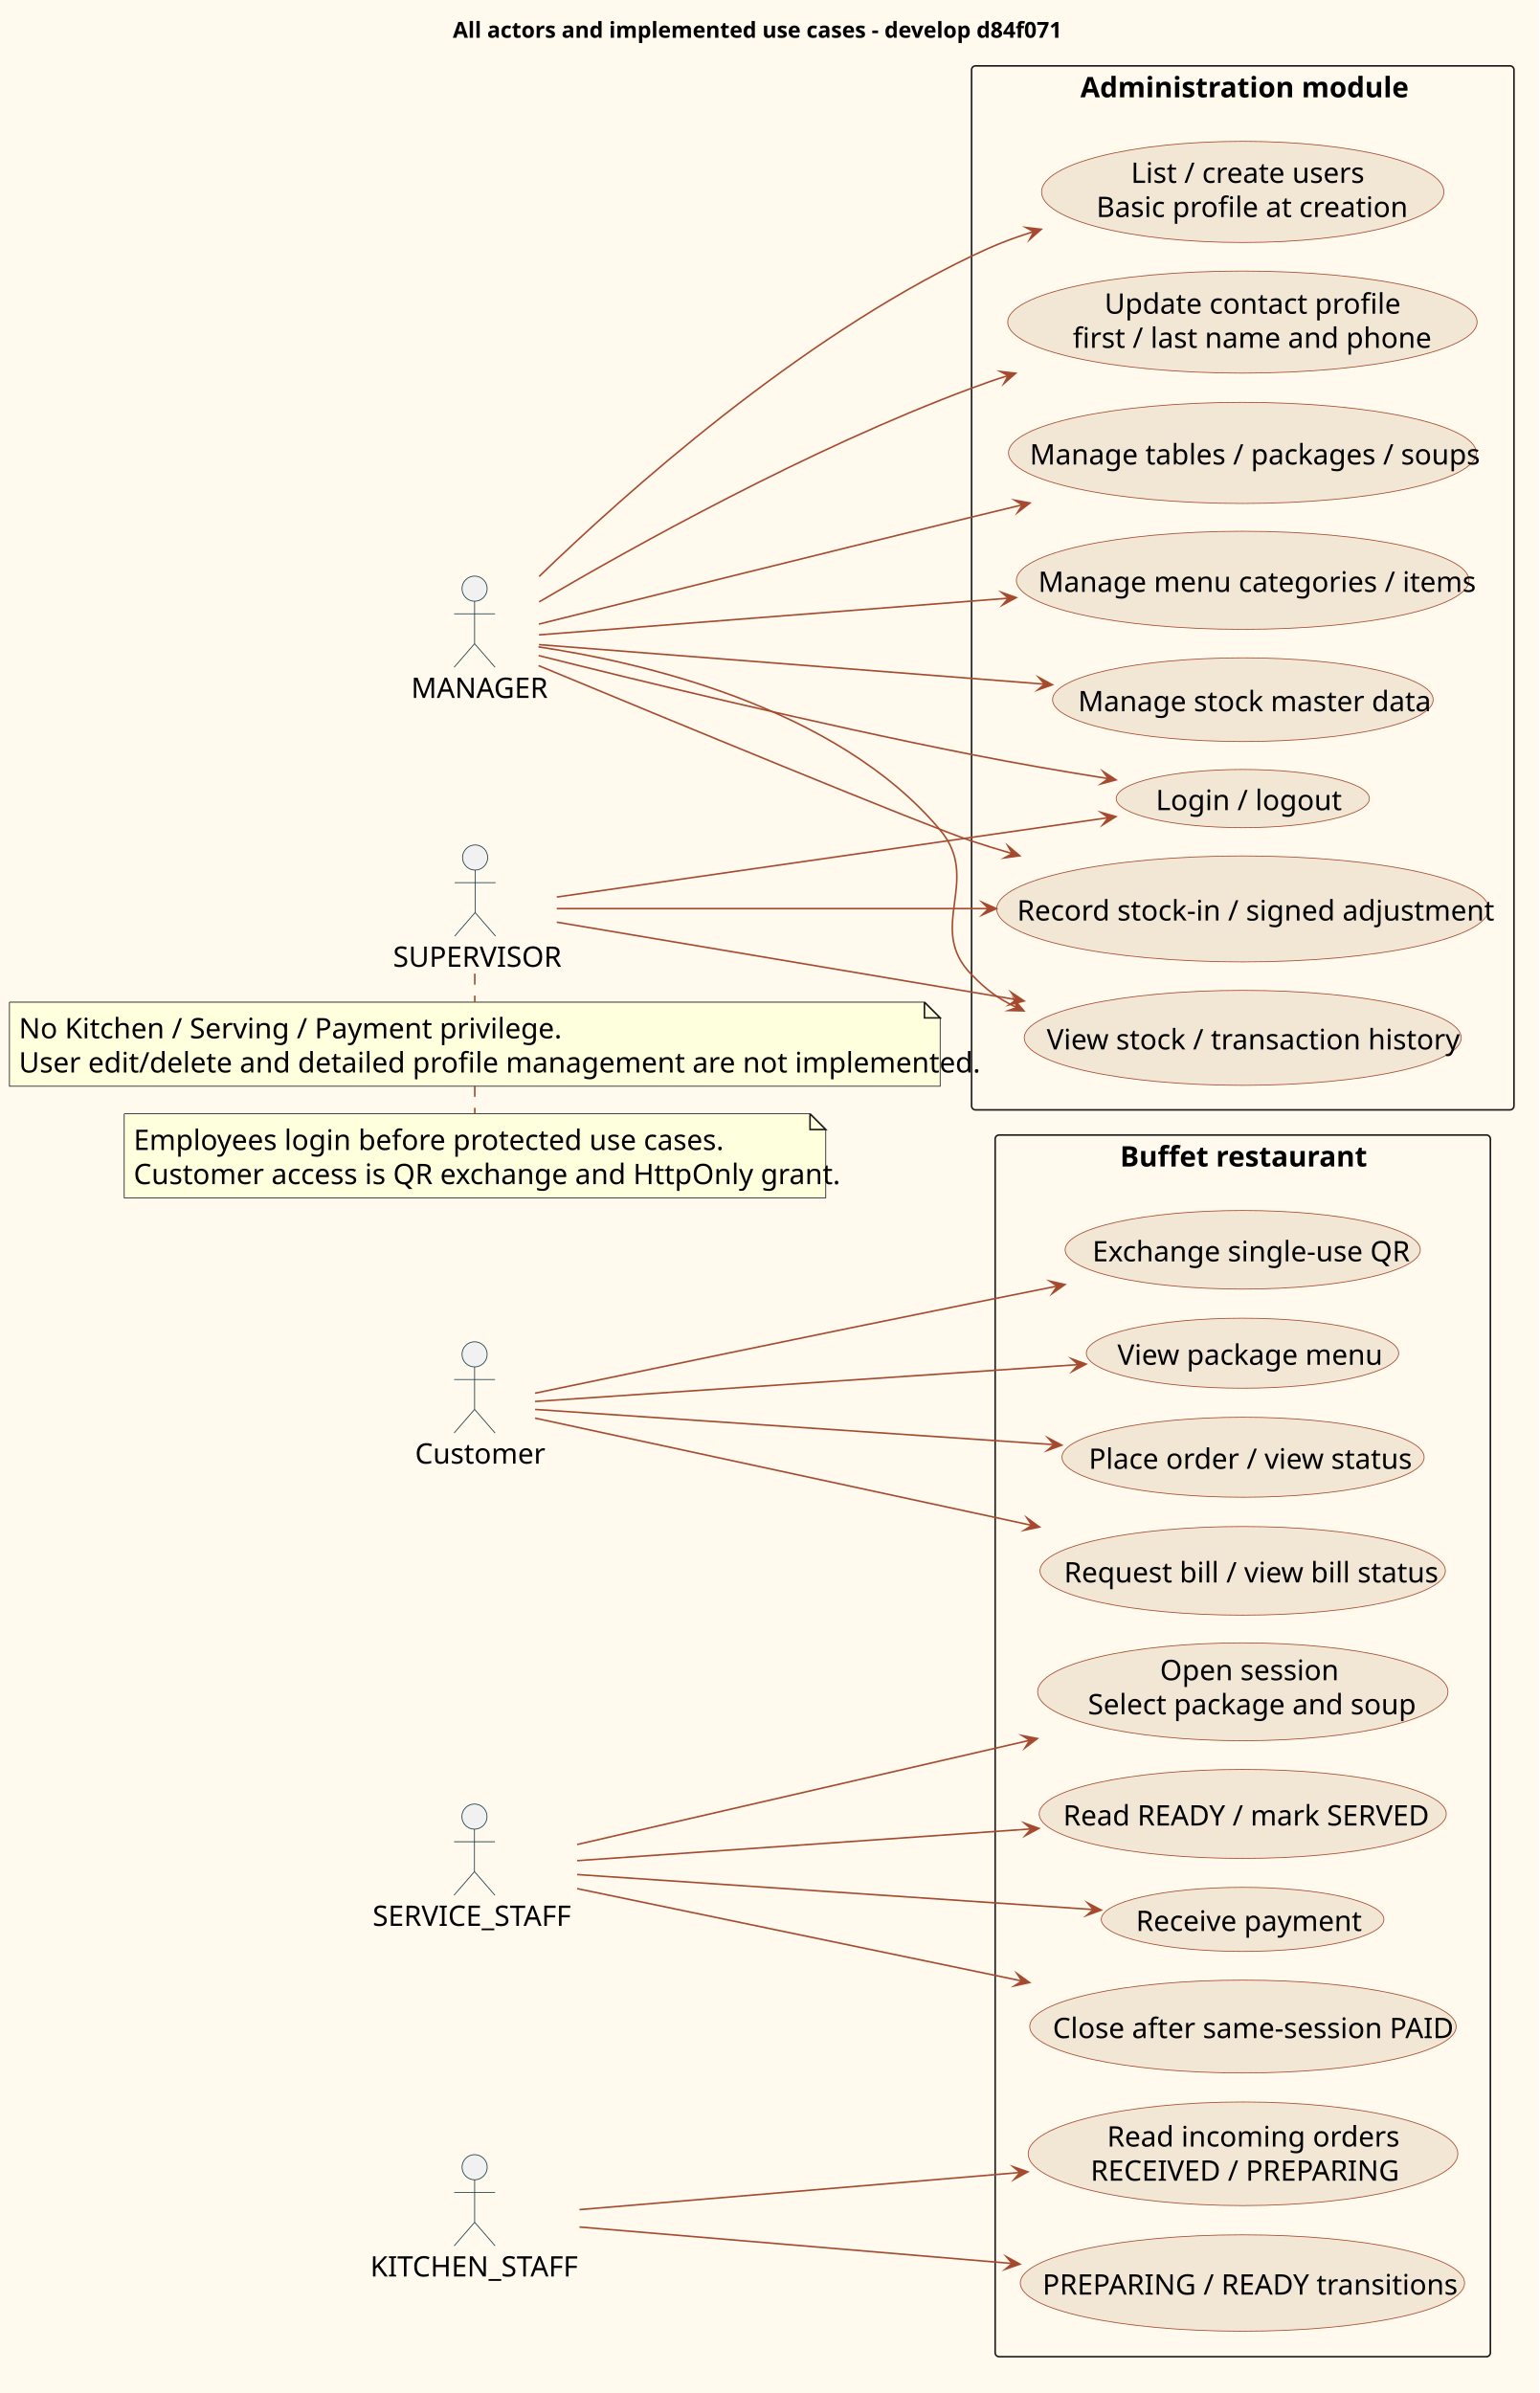
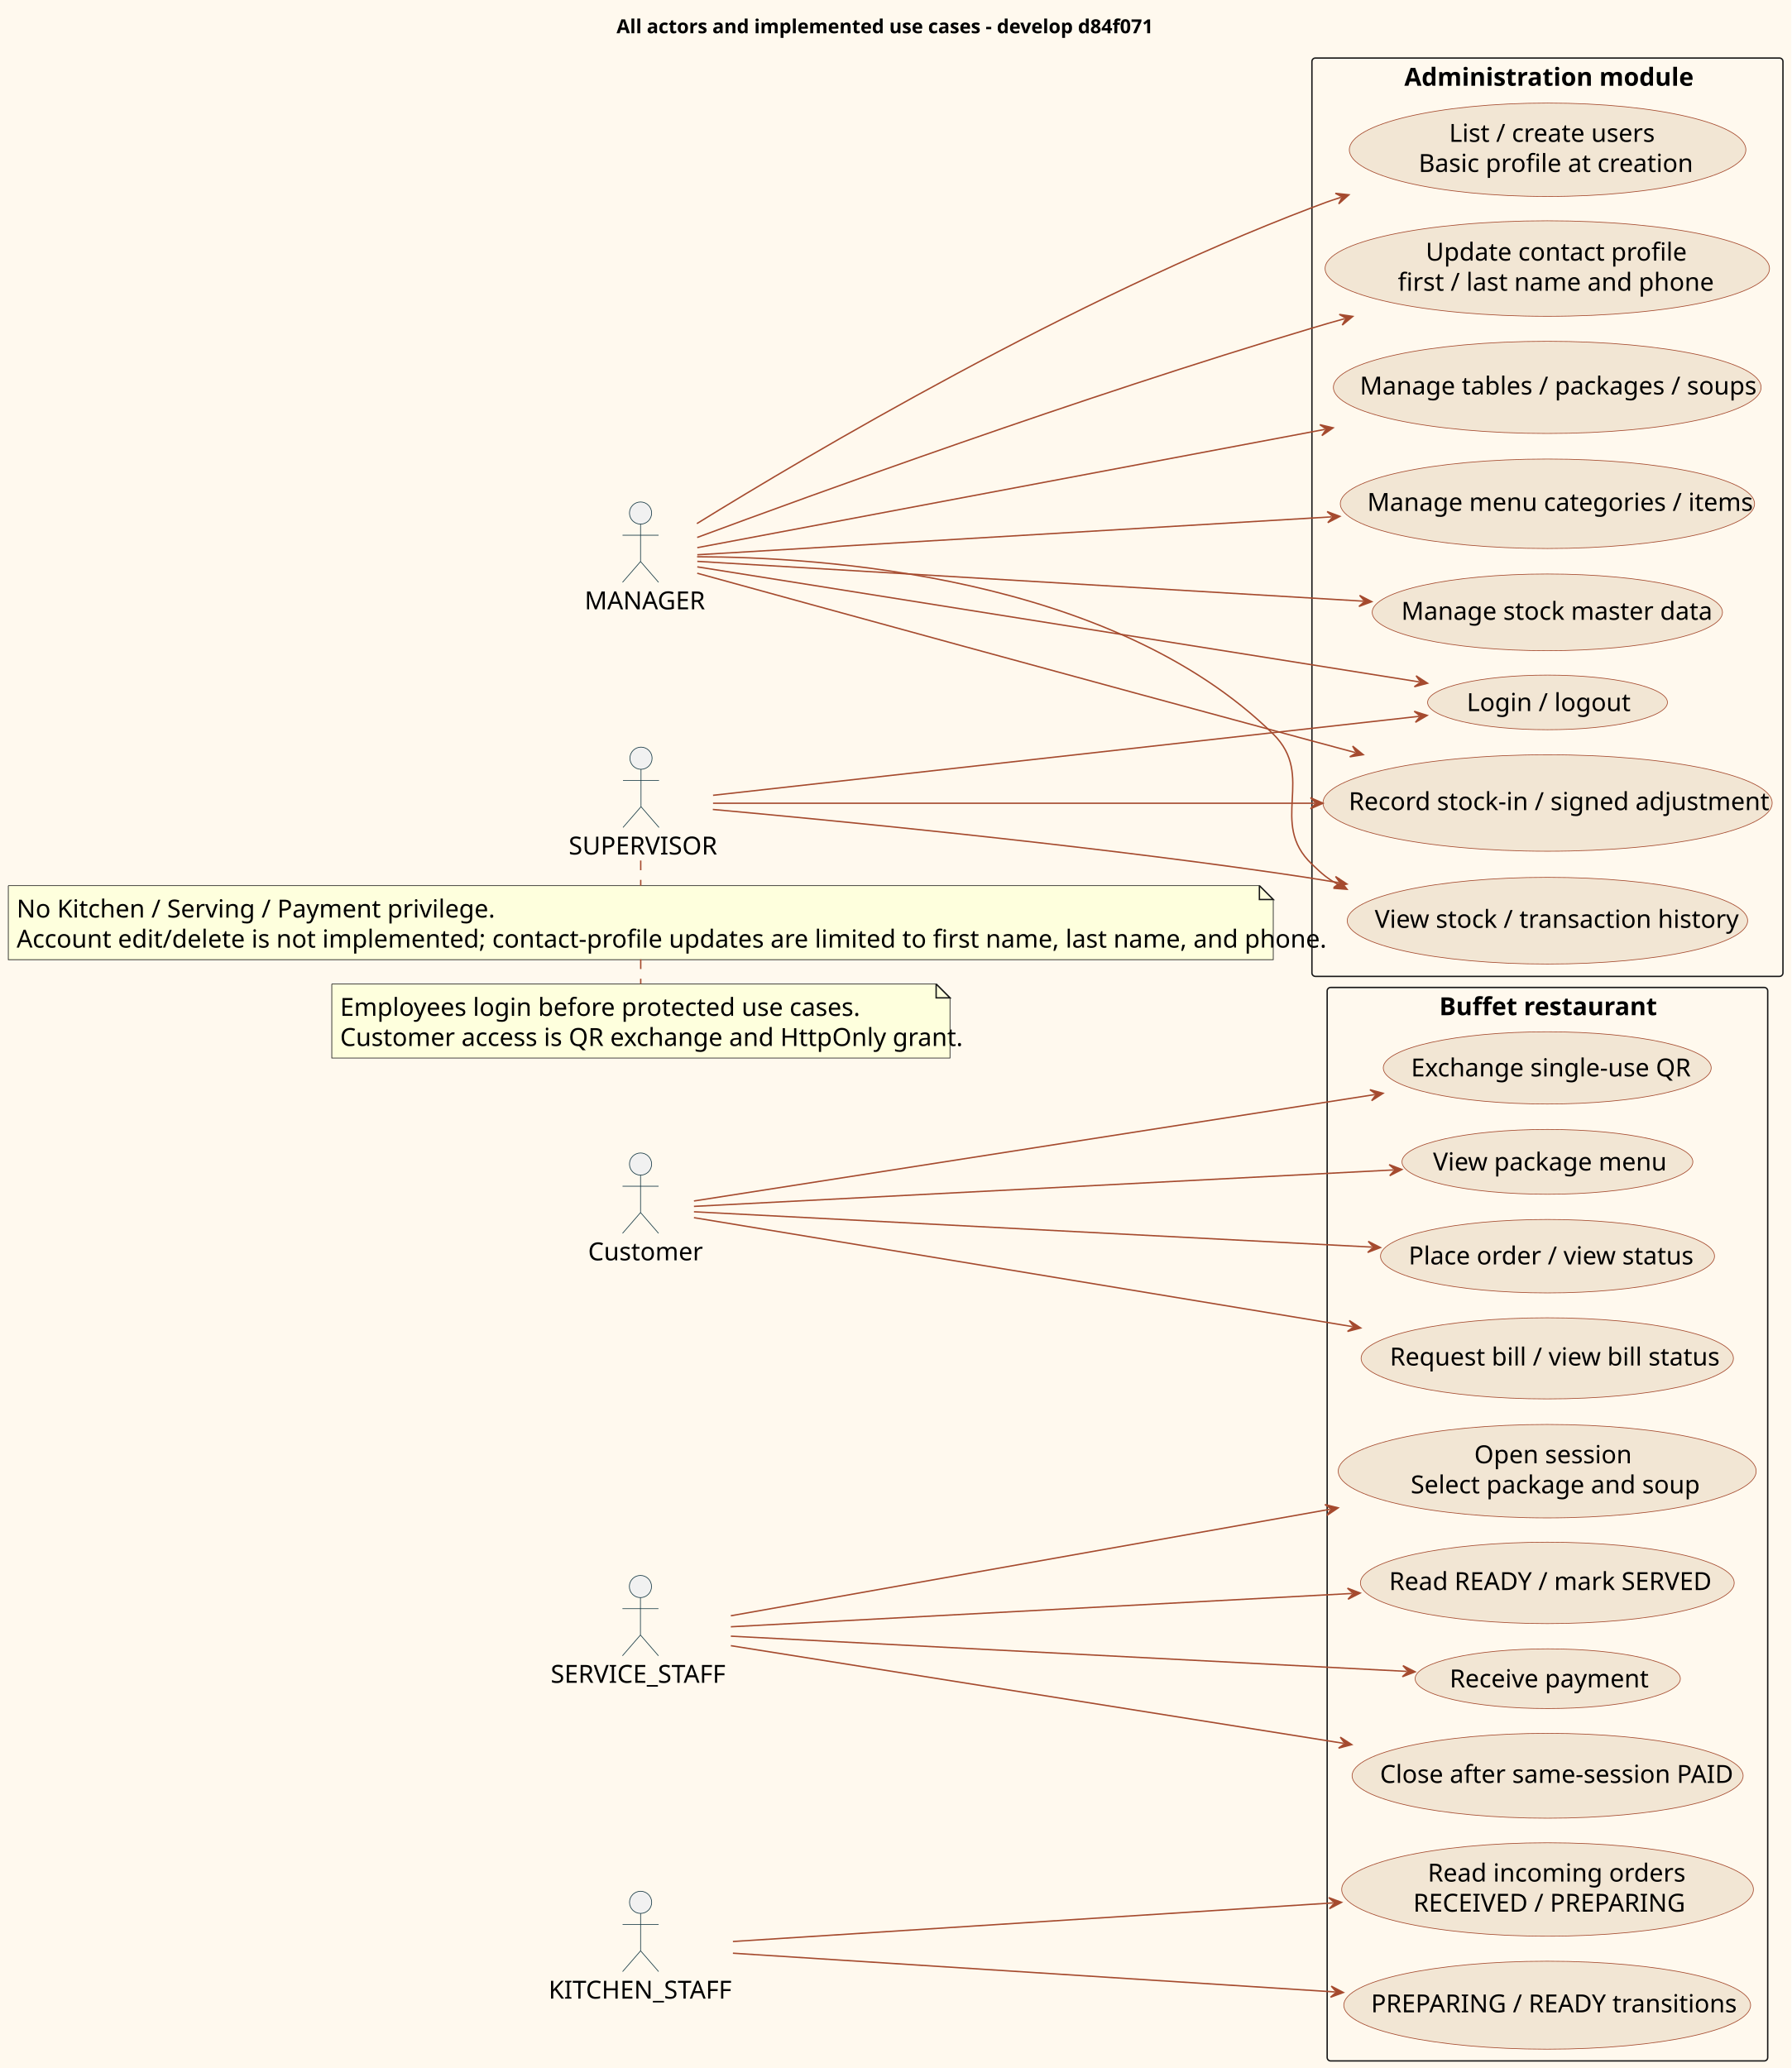
- <svg xmlns="http://www.w3.org/2000/svg" version="1.1" data-diagram-type="DESCRIPTION" style="width:979px;height:1522px;background:#FFF9EE;" width="979px" height="1522px" viewBox="0 0 979 1522" zoomAndPan="magnify" preserveAspectRatio="none" contentStyleType="text/css">
+ <svg xmlns="http://www.w3.org/2000/svg" contentStyleType="text/css" data-diagram-type="DESCRIPTION" height="1493px" preserveAspectRatio="none" style="width:1293px;height:1493px;background:#FFF9EE;" version="1.1" viewBox="0 0 1293 1493" width="1293px" zoomAndPan="magnify">
  <defs />
-   <g font-family="sans-serif" lengthAdjust="spacing">
-     <rect x="0" y="0" width="979" height="1522" fill="#FFF9EE" style="stroke:none;" />
-     <g class="title" data-source-line="13">
-       <text x="288.031" y="24.007" fill="#000" font-size="14" textLength="395.938" font-weight="700" font-family="Tahoma">All actors and implemented use cases - develop d84f071</text>
+   <g>
+     <rect fill="#FFF9EE" height="1493" style="stroke:transparent;stroke-width:1;" width="1293" x="0" y="0" />
+     <text fill="#000000" font-family="Tahoma" font-size="14" font-weight="bold" lengthAdjust="spacing" textLength="395.938" x="445.031" y="24.007">All actors and implemented use cases - develop d84f071</text>
+     <g id="cluster_Buffet restaurant">
+       <rect fill="transparent" height="775" rx="2.5" ry="2.5" style="stroke:#181818;stroke-width:1;" width="318" x="958" y="712.898" />
+       <text fill="#000000" font-family="Tahoma" font-size="18" font-weight="bold" lengthAdjust="spacing" textLength="156.19" x="1038.905" y="732.907">Buffet restaurant</text>
    </g>
-     <g class="cluster" data-qualified-name="Buffet restaurant" id="ent0004" data-source-line="18">
-       <rect x="633" y="721.898" width="315" height="777" fill="none" style="stroke:#181818;stroke-width:1;" rx="2.5" ry="2.5" />
-       <text x="712.405" y="741.907" fill="#000" font-size="18" textLength="156.19" font-weight="700" font-family="Tahoma">Buffet restaurant</text>
+     <g id="cluster_Administration module">
+       <rect fill="transparent" height="663" rx="2.5" ry="2.5" style="stroke:#181818;stroke-width:1;" width="340" x="947" y="41.898" />
+       <text fill="#000000" font-family="Tahoma" font-size="18" font-weight="bold" lengthAdjust="spacing" textLength="206.587" x="1013.707" y="61.907">Administration module</text>
    </g>
-     <g class="cluster" data-qualified-name="Administration module" id="ent0027" data-source-line="42">
-       <rect x="618" y="41.898" width="345" height="664" fill="none" style="stroke:#181818;stroke-width:1;" rx="2.5" ry="2.5" />
-       <text x="687.207" y="61.907" fill="#000" font-size="18" textLength="206.587" font-weight="700" font-family="Tahoma">Administration module</text>
+     <g id="elem_Customer">
+       <ellipse cx="462.377" cy="840.398" fill="#F1F1F1" rx="8" ry="8" style="stroke:#173A45;stroke-width:0.5;" />
+       <path d="M462.377,848.398 L462.377,875.398 M449.377,856.398 L475.377,856.398 M462.377,875.398 L449.377,890.398 M462.377,875.398 L475.377,890.398 " fill="transparent" style="stroke:#173A45;stroke-width:0.5;" />
+       <text fill="#000000" font-family="Tahoma" font-size="18" lengthAdjust="spacing" textLength="75.753" x="424.5" y="909.907">Customer</text>
    </g>
-     <g class="entity" data-qualified-name="Customer" id="ent0001" data-source-line="15">
-       <ellipse cx="301.876" cy="861.398" rx="8" ry="8" fill="#F1F1F1" style="stroke:#173A45;stroke-width:0.5;" />
-       <path d="M301.876,869.398 L301.876,896.398 M288.876,877.398 L314.876,877.398 M301.876,896.398 L288.876,911.398 M301.876,896.398 L314.876,911.398" style="stroke:#173A45;stroke-width:0.5;" fill="none" />
-       <text x="264" y="930.907" fill="#000" font-size="18" textLength="75.753" font-family="Tahoma">Customer</text>
+     <g id="elem_Staff">
+       <ellipse cx="462.297" cy="1145.398" fill="#F1F1F1" rx="8" ry="8" style="stroke:#173A45;stroke-width:0.5;" />
+       <path d="M462.297,1153.398 L462.297,1180.398 M449.297,1161.398 L475.297,1161.398 M462.297,1180.398 L449.297,1195.398 M462.297,1180.398 L475.297,1195.398 " fill="transparent" style="stroke:#173A45;stroke-width:0.5;" />
+       <text fill="#000000" font-family="Tahoma" font-size="18" lengthAdjust="spacing" textLength="129.595" x="397.5" y="1214.907">SERVICE_STAFF</text>
    </g>
-     <g class="entity" data-qualified-name="Staff" id="ent0002" data-source-line="16">
-       <ellipse cx="301.797" cy="1155.398" rx="8" ry="8" fill="#F1F1F1" style="stroke:#173A45;stroke-width:0.5;" />
-       <path d="M301.797,1163.398 L301.797,1190.398 M288.797,1171.398 L314.797,1171.398 M301.797,1190.398 L288.797,1205.398 M301.797,1190.398 L314.797,1205.398" style="stroke:#173A45;stroke-width:0.5;" fill="none" />
-       <text x="237" y="1224.907" fill="#000" font-size="18" textLength="129.595" font-family="Tahoma">SERVICE_STAFF</text>
+     <g id="elem_Kitchen">
+       <ellipse cx="462.41" cy="1373.398" fill="#F1F1F1" rx="8" ry="8" style="stroke:#173A45;stroke-width:0.5;" />
+       <path d="M462.41,1381.398 L462.41,1408.398 M449.41,1389.398 L475.41,1389.398 M462.41,1408.398 L449.41,1423.398 M462.41,1408.398 L475.41,1423.398 " fill="transparent" style="stroke:#173A45;stroke-width:0.5;" />
+       <text fill="#000000" font-family="Tahoma" font-size="18" lengthAdjust="spacing" textLength="132.82" x="396" y="1442.907">KITCHEN_STAFF</text>
    </g>
-     <g class="entity" data-qualified-name="Kitchen" id="ent0003" data-source-line="17">
-       <ellipse cx="301.91" cy="1378.398" rx="8" ry="8" fill="#F1F1F1" style="stroke:#173A45;stroke-width:0.5;" />
-       <path d="M301.91,1386.398 L301.91,1413.398 M288.91,1394.398 L314.91,1394.398 M301.91,1413.398 L288.91,1428.398 M301.91,1413.398 L314.91,1428.398" style="stroke:#173A45;stroke-width:0.5;" fill="none" />
-       <text x="235.5" y="1447.907" fill="#000" font-size="18" textLength="132.82" font-family="Tahoma">KITCHEN_STAFF</text>
+     <g id="elem_Manager">
+       <ellipse cx="462.377" cy="370.398" fill="#F1F1F1" rx="8" ry="8" style="stroke:#173A45;stroke-width:0.5;" />
+       <path d="M462.377,378.398 L462.377,405.398 M449.377,386.398 L475.377,386.398 M462.377,405.398 L449.377,420.398 M462.377,405.398 L475.377,420.398 " fill="transparent" style="stroke:#173A45;stroke-width:0.5;" />
+       <text fill="#000000" font-family="Tahoma" font-size="18" lengthAdjust="spacing" textLength="80.754" x="422" y="439.907">MANAGER</text>
    </g>
-     <g class="entity" data-qualified-name="Manager" id="ent0025" data-source-line="40">
-       <ellipse cx="301.877" cy="374.398" rx="8" ry="8" fill="#F1F1F1" style="stroke:#173A45;stroke-width:0.5;" />
-       <path d="M301.877,382.398 L301.877,409.398 M288.877,390.398 L314.877,390.398 M301.877,409.398 L288.877,424.398 M301.877,409.398 L314.877,424.398" style="stroke:#173A45;stroke-width:0.5;" fill="none" />
-       <text x="261.5" y="443.907" fill="#000" font-size="18" textLength="80.754" font-family="Tahoma">MANAGER</text>
+     <g id="elem_Supervisor">
+       <ellipse cx="462.707" cy="547.398" fill="#F1F1F1" rx="8" ry="8" style="stroke:#173A45;stroke-width:0.5;" />
+       <path d="M462.707,555.398 L462.707,582.398 M449.707,563.398 L475.707,563.398 M462.707,582.398 L449.707,597.398 M462.707,582.398 L475.707,597.398 " fill="transparent" style="stroke:#173A45;stroke-width:0.5;" />
+       <text fill="#000000" font-family="Tahoma" font-size="18" lengthAdjust="spacing" textLength="104.414" x="410.5" y="616.907">SUPERVISOR</text>
    </g>
-     <g class="entity" data-qualified-name="Supervisor" id="ent0026" data-source-line="41">
-       <ellipse cx="302.207" cy="545.398" rx="8" ry="8" fill="#F1F1F1" style="stroke:#173A45;stroke-width:0.5;" />
-       <path d="M302.207,553.398 L302.207,580.398 M289.207,561.398 L315.207,561.398 M302.207,580.398 L289.207,595.398 M302.207,580.398 L315.207,595.398" style="stroke:#173A45;stroke-width:0.5;" fill="none" />
-       <text x="250" y="614.907" fill="#000" font-size="18" textLength="104.414" font-family="Tahoma">SUPERVISOR</text>
+     <g id="elem_GMN48">
+       <path d="M6,639.398 L6,692.852 L919.09,692.852 L919.09,649.398 L909.09,639.398 L6,639.398 " fill="#FEFFDD" style="stroke:#181818;stroke-width:0.5;" />
+       <path d="M909.09,639.398 L909.09,649.398 L919.09,649.398 L909.09,639.398 " fill="#FEFFDD" style="stroke:#181818;stroke-width:1;" />
+       <text fill="#000000" font-family="Tahoma" font-size="18" lengthAdjust="spacing" textLength="327.999" x="12" y="662.407">No Kitchen / Serving / Payment privilege.</text>
+       <text fill="#000000" font-family="Tahoma" font-size="18" lengthAdjust="spacing" textLength="892.09" x="12" y="684.134">Account edit/delete is not implemented; contact-profile updates are limited to first name, last name, and phone.</text>
    </g>
-     <g class="entity" data-qualified-name="GMN47" id="ent0048" data-source-line="64">
-       <path d="M6,637.398 L6,690.852 L598.017,690.852 L598.017,647.398 L588.017,637.398 L6,637.398" style="stroke:#181818;stroke-width:0.5;" fill="#FEFFDD" />
-       <path d="M588.017,637.398 L588.017,647.398 L598.017,647.398 L588.017,637.398" style="stroke:#181818;stroke-width:1;" fill="#FEFFDD" />
-       <text x="12" y="660.407" fill="#000" font-size="18" textLength="327.999" font-family="Tahoma">No Kitchen / Serving / Payment privilege.</text>
-       <text x="12" y="682.134" fill="#000" font-size="18" textLength="571.017" font-family="Tahoma">User edit/delete and detailed profile management are not implemented.</text>
+     <g id="elem_GMN51">
+       <path d="M239.5,710.398 L239.5,763.852 L685.741,763.852 L685.741,720.398 L675.741,710.398 L239.5,710.398 " fill="#FEFFDD" style="stroke:#181818;stroke-width:0.5;" />
+       <path d="M675.741,710.398 L675.741,720.398 L685.741,720.398 L675.741,710.398 " fill="#FEFFDD" style="stroke:#181818;stroke-width:1;" />
+       <text fill="#000000" font-family="Tahoma" font-size="18" lengthAdjust="spacing" textLength="353.742" x="245.5" y="733.407">Employees login before protected use cases.</text>
+       <text fill="#000000" font-family="Tahoma" font-size="18" lengthAdjust="spacing" textLength="425.241" x="245.5" y="755.134">Customer access is QR exchange and HttpOnly grant.</text>
    </g>
-     <g class="entity" data-qualified-name="GMN50" id="ent0051" data-source-line="68">
-       <path d="M79,708.398 L79,761.852 L525.241,761.852 L525.241,718.398 L515.241,708.398 L79,708.398" style="stroke:#181818;stroke-width:0.5;" fill="#FEFFDD" />
-       <path d="M515.241,708.398 L515.241,718.398 L525.241,718.398 L515.241,708.398" style="stroke:#181818;stroke-width:1;" fill="#FEFFDD" />
-       <text x="85" y="731.407" fill="#000" font-size="18" textLength="353.742" font-family="Tahoma">Employees login before protected use cases.</text>
-       <text x="85" y="753.134" fill="#000" font-size="18" textLength="425.241" font-family="Tahoma">Customer access is QR exchange and HttpOnly grant.</text>
+     <g id="elem_QR">
+       <ellipse cx="1116.86" cy="770.971" fill="#F2E6D4" rx="118.36" ry="26.072" style="stroke:#A54A2E;stroke-width:0.5;" />
+       <text fill="#000000" font-family="Tahoma" font-size="18" lengthAdjust="spacing" textLength="191.224" x="1018.552" y="777.125">Exchange single-use QR</text>
    </g>
-     <g class="entity" data-qualified-name="Buffet restaurant.QR" id="ent0005" data-source-line="19">
-       <ellipse cx="790.463" cy="794.891" rx="112.963" ry="24.993" fill="#F2E6D4" style="stroke:#A54A2E;stroke-width:0.5;" />
-       <text x="694.851" y="802.254" fill="#000" font-size="18" textLength="191.224" font-family="Tahoma">Exchange single-use QR</text>
+     <g id="elem_CustomerMenu">
+       <ellipse cx="1116.987" cy="838.796" fill="#F2E6D4" rx="104.987" ry="23.398" style="stroke:#A54A2E;stroke-width:0.5;" />
+       <text fill="#000000" font-family="Tahoma" font-size="18" lengthAdjust="spacing" textLength="159.144" x="1034.416" y="845.05">View package menu</text>
    </g>
-     <g class="entity" data-qualified-name="Buffet restaurant.CustomerMenu" id="ent0006" data-source-line="20">
-       <ellipse cx="790.343" cy="860.667" rx="99.343" ry="22.269" fill="#F2E6D4" style="stroke:#A54A2E;stroke-width:0.5;" />
-       <text x="710.771" y="868.03" fill="#000" font-size="18" textLength="159.144" font-family="Tahoma">View package menu</text>
+     <g id="elem_Order">
+       <ellipse cx="1117.059" cy="906.91" fill="#F2E6D4" rx="120.559" ry="26.512" style="stroke:#A54A2E;stroke-width:0.5;" />
+       <text fill="#000000" font-family="Tahoma" font-size="18" lengthAdjust="spacing" textLength="196.321" x="1016.814" y="912.855">Place order / view status</text>
    </g>
-     <g class="entity" data-qualified-name="Buffet restaurant.Order" id="ent0007" data-source-line="21">
-       <ellipse cx="790.686" cy="926.836" rx="115.186" ry="25.437" fill="#F2E6D4" style="stroke:#A54A2E;stroke-width:0.5;" />
-       <text x="692.526" y="934.199" fill="#000" font-size="18" textLength="196.321" font-family="Tahoma">Place order / view status</text>
+     <g id="elem_Bill">
+       <ellipse cx="1116.879" cy="980.674" fill="#F2E6D4" rx="134.379" ry="29.276" style="stroke:#A54A2E;stroke-width:0.5;" />
+       <text fill="#000000" font-family="Tahoma" font-size="18" lengthAdjust="spacing" textLength="227.25" x="1003.254" y="985.82">Request bill / view bill status</text>
    </g>
-     <g class="entity" data-qualified-name="Buffet restaurant.Bill" id="ent0008" data-source-line="22">
-       <ellipse cx="790.44" cy="999.086" rx="128.94" ry="28.188" fill="#F2E6D4" style="stroke:#A54A2E;stroke-width:0.5;" />
-       <text x="676.815" y="1006.45" fill="#000" font-size="18" textLength="227.25" font-family="Tahoma">Request bill / view bill status</text>
+     <g id="elem_Open">
+       <ellipse cx="1116.827" cy="1062.124" fill="#F2E6D4" rx="150.827" ry="33.726" style="stroke:#A54A2E;stroke-width:0.5;" />
+       <text fill="#000000" font-family="Tahoma" font-size="18" lengthAdjust="spacing" textLength="105.319" x="1064.168" y="1056.407">Open session</text>
+       <text fill="#000000" font-family="Tahoma" font-size="18" lengthAdjust="spacing" textLength="197.06" x="1018.298" y="1078.133">Select package and soup</text>
    </g>
-     <g class="entity" data-qualified-name="Buffet restaurant.Open" id="ent0009" data-source-line="23">
-       <ellipse cx="790.508" cy="1076.015" rx="130.508" ry="31.117" fill="#F2E6D4" style="stroke:#A54A2E;stroke-width:0.5;" />
-       <text x="737.848" y="1068.635" fill="#000" font-size="18" textLength="105.319" font-family="Tahoma">Open session</text>
-       <text x="691.978" y="1090.361" fill="#000" font-size="18" textLength="197.06" font-family="Tahoma">Select package and soup</text>
+     <g id="elem_Serve">
+       <ellipse cx="1116.915" cy="1142.782" fill="#F2E6D4" rx="134.915" ry="29.383" style="stroke:#A54A2E;stroke-width:0.5;" />
+       <text fill="#000000" font-family="Tahoma" font-size="18" lengthAdjust="spacing" textLength="228.428" x="1002.701" y="1147.927">Read READY / mark SERVED</text>
    </g>
-     <g class="entity" data-qualified-name="Buffet restaurant.Serve" id="ent0010" data-source-line="24">
-       <ellipse cx="790.472" cy="1153.693" rx="129.472" ry="28.294" fill="#F2E6D4" style="stroke:#A54A2E;stroke-width:0.5;" />
-       <text x="676.258" y="1161.056" fill="#000" font-size="18" textLength="228.428" font-family="Tahoma">Read READY / mark SERVED</text>
+     <g id="elem_Pay">
+       <ellipse cx="1117.22" cy="1211.943" fill="#F2E6D4" rx="95.72" ry="21.544" style="stroke:#A54A2E;stroke-width:0.5;" />
+       <text fill="#000000" font-family="Tahoma" font-size="18" lengthAdjust="spacing" textLength="135.615" x="1046.413" y="1218.197">Receive payment</text>
    </g>
-     <g class="entity" data-qualified-name="Buffet restaurant.Pay" id="ent0011" data-source-line="25">
-       <ellipse cx="790.38" cy="1220.774" rx="89.88" ry="20.376" fill="#F2E6D4" style="stroke:#A54A2E;stroke-width:0.5;" />
-       <text x="722.572" y="1228.138" fill="#000" font-size="18" textLength="135.615" font-family="Tahoma">Receive payment</text>
+     <g id="elem_Close">
+       <ellipse cx="1117.123" cy="1282.023" fill="#F2E6D4" rx="141.123" ry="30.625" style="stroke:#A54A2E;stroke-width:0.5;" />
+       <text fill="#000000" font-family="Tahoma" font-size="18" lengthAdjust="spacing" textLength="241.989" x="996.128" y="1287.168">Close after same-session PAID</text>
    </g>
-     <g class="entity" data-qualified-name="Buffet restaurant.Close" id="ent0012" data-source-line="26">
-       <ellipse cx="790.627" cy="1288.924" rx="135.627" ry="29.525" fill="#F2E6D4" style="stroke:#A54A2E;stroke-width:0.5;" />
-       <text x="669.633" y="1296.287" fill="#000" font-size="18" textLength="241.989" font-family="Tahoma">Close after same-session PAID</text>
+     <g id="elem_Incoming">
+       <ellipse cx="1117.09" cy="1364.124" fill="#F2E6D4" rx="148.59" ry="33.726" style="stroke:#A54A2E;stroke-width:0.5;" />
+       <text fill="#000000" font-family="Tahoma" font-size="18" lengthAdjust="spacing" textLength="172.942" x="1030.619" y="1358.407">Read incoming orders</text>
+       <text fill="#000000" font-family="Tahoma" font-size="18" lengthAdjust="spacing" textLength="193.895" x="1020.142" y="1380.133">RECEIVED / PREPARING</text>
    </g>
-     <g class="entity" data-qualified-name="Buffet restaurant.Incoming" id="ent0013" data-source-line="27">
-       <ellipse cx="790.647" cy="1369.849" rx="136.647" ry="32.951" fill="#F2E6D4" style="stroke:#A54A2E;stroke-width:0.5;" />
-       <text x="704.176" y="1365.239" fill="#000" font-size="18" textLength="172.942" font-family="Tahoma">Read incoming orders</text>
-       <text x="693.699" y="1386.966" fill="#000" font-size="18" textLength="193.896" font-family="Tahoma">RECEIVED / PREPARING</text>
+     <g id="elem_Prepare">
+       <ellipse cx="1116.82" cy="1447.662" fill="#F2E6D4" rx="146.82" ry="31.764" style="stroke:#A54A2E;stroke-width:0.5;" />
+       <text fill="#000000" font-family="Tahoma" font-size="18" lengthAdjust="spacing" textLength="254.338" x="989.651" y="1452.808">PREPARING / READY transitions</text>
    </g>
-     <g class="entity" data-qualified-name="Buffet restaurant.Prepare" id="ent0014" data-source-line="28">
-       <ellipse cx="790.283" cy="1452.055" rx="141.283" ry="30.657" fill="#F2E6D4" style="stroke:#A54A2E;stroke-width:0.5;" />
-       <text x="663.114" y="1459.418" fill="#000" font-size="18" textLength="254.338" font-family="Tahoma">PREPARING / READY transitions</text>
+     <g id="elem_Login">
+       <ellipse cx="1117.069" cy="507.112" fill="#F2E6D4" rx="86.569" ry="19.714" style="stroke:#A54A2E;stroke-width:0.5;" />
+       <text fill="#000000" font-family="Tahoma" font-size="18" lengthAdjust="spacing" textLength="110.628" x="1058.755" y="513.367">Login / logout</text>
    </g>
-     <g class="entity" data-qualified-name="Administration module.Login" id="ent0028" data-source-line="43">
-       <ellipse cx="790.524" cy="507.903" rx="80.524" ry="18.505" fill="#F2E6D4" style="stroke:#A54A2E;stroke-width:0.5;" />
-       <text x="735.21" y="515.266" fill="#000" font-size="18" textLength="110.628" font-family="Tahoma">Login / logout</text>
+     <g id="elem_Users">
+       <ellipse cx="1117.115" cy="108.124" fill="#F2E6D4" rx="143.115" ry="33.726" style="stroke:#A54A2E;stroke-width:0.5;" />
+       <text fill="#000000" font-family="Tahoma" font-size="18" lengthAdjust="spacing" textLength="142.154" x="1046.038" y="102.407">List / create users</text>
+       <text fill="#000000" font-family="Tahoma" font-size="18" lengthAdjust="spacing" textLength="186.152" x="1024.039" y="124.133">Basic profile at creation</text>
    </g>
-     <g class="entity" data-qualified-name="Administration module.Users" id="ent0029" data-source-line="44">
-       <ellipse cx="790.459" cy="122.067" rx="127.959" ry="32.169" fill="#F2E6D4" style="stroke:#A54A2E;stroke-width:0.5;" />
-       <text x="719.382" y="116.303" fill="#000" font-size="18" textLength="142.154" font-family="Tahoma">List / create users</text>
-       <text x="697.383" y="138.03" fill="#000" font-size="18" textLength="186.152" font-family="Tahoma">Basic profile at creation</text>
+     <g id="elem_Profile">
+       <ellipse cx="1116.895" cy="193.877" fill="#F2E6D4" rx="160.395" ry="34.479" style="stroke:#A54A2E;stroke-width:0.5;" />
+       <text fill="#000000" font-family="Tahoma" font-size="18" lengthAdjust="spacing" textLength="175.447" x="1029.171" y="188.16">Update contact profile</text>
+       <text fill="#000000" font-family="Tahoma" font-size="18" lengthAdjust="spacing" textLength="215.789" x="1009" y="209.886">first / last name and phone</text>
    </g>
-     <g class="entity" data-qualified-name="Administration module.Profile" id="ent0030" data-source-line="45">
-       <ellipse cx="790.264" cy="204.851" rx="149.264" ry="32.453" fill="#F2E6D4" style="stroke:#A54A2E;stroke-width:0.5;" />
-       <text x="702.54" y="199.51" fill="#000" font-size="18" textLength="175.447" font-family="Tahoma">Update contact profile</text>
-       <text x="682.369" y="221.237" fill="#000" font-size="18" textLength="215.789" font-family="Tahoma">first / last name and phone</text>
+     <g id="elem_Catalog">
+       <ellipse cx="1116.859" cy="279.67" fill="#F2E6D4" rx="154.359" ry="33.272" style="stroke:#A54A2E;stroke-width:0.5;" />
+       <text fill="#000000" font-family="Tahoma" font-size="18" lengthAdjust="spacing" textLength="270.554" x="981.582" y="284.816">Manage tables / packages / soups</text>
    </g>
-     <g class="entity" data-qualified-name="Administration module.Catalog" id="ent0031" data-source-line="46">
-       <ellipse cx="790.274" cy="288.053" rx="148.774" ry="32.155" fill="#F2E6D4" style="stroke:#A54A2E;stroke-width:0.5;" />
-       <text x="654.997" y="295.417" fill="#000" font-size="18" textLength="270.554" font-family="Tahoma">Manage tables / packages / soups</text>
+     <g id="elem_AdminMenu">
+       <ellipse cx="1116.998" cy="363.698" fill="#F2E6D4" rx="149.498" ry="32.3" style="stroke:#A54A2E;stroke-width:0.5;" />
+       <text fill="#000000" font-family="Tahoma" font-size="18" lengthAdjust="spacing" textLength="260.112" x="986.942" y="368.844">Manage menu categories / items</text>
    </g>
-     <g class="entity" data-qualified-name="Administration module.AdminMenu" id="ent0032" data-source-line="47">
-       <ellipse cx="790.443" cy="369.087" rx="143.943" ry="31.189" fill="#F2E6D4" style="stroke:#A54A2E;stroke-width:0.5;" />
-       <text x="660.387" y="376.45" fill="#000" font-size="18" textLength="260.112" font-family="Tahoma">Manage menu categories / items</text>
+     <g id="elem_Master">
+       <ellipse cx="1116.925" cy="442.083" fill="#F2E6D4" rx="126.425" ry="27.685" style="stroke:#A54A2E;stroke-width:0.5;" />
+       <text fill="#000000" font-family="Tahoma" font-size="18" lengthAdjust="spacing" textLength="209.645" x="1011.514" y="447.469">Manage stock master data</text>
    </g>
-     <g class="entity" data-qualified-name="Administration module.Master" id="ent0033" data-source-line="48">
-       <ellipse cx="790.56" cy="445.01" rx="121.06" ry="26.612" fill="#F2E6D4" style="stroke:#A54A2E;stroke-width:0.5;" />
-       <text x="685.737" y="452.374" fill="#000" font-size="18" textLength="209.646" font-family="Tahoma">Manage stock master data</text>
+     <g id="elem_Read">
+       <ellipse cx="1117" cy="664.698" fill="#F2E6D4" rx="144.5" ry="31.3" style="stroke:#A54A2E;stroke-width:0.5;" />
+       <text fill="#000000" font-family="Tahoma" font-size="18" lengthAdjust="spacing" textLength="249.319" x="992.34" y="669.844">View stock / transaction history</text>
    </g>
-     <g class="entity" data-qualified-name="Administration module.Read" id="ent0034" data-source-line="49">
-       <ellipse cx="790.479" cy="660.094" rx="138.979" ry="30.196" fill="#F2E6D4" style="stroke:#A54A2E;stroke-width:0.5;" />
-       <text x="665.819" y="667.458" fill="#000" font-size="18" textLength="249.319" font-family="Tahoma">View stock / transaction history</text>
+     <g id="elem_Move">
+       <ellipse cx="1117.106" cy="579.72" fill="#F2E6D4" rx="162.106" ry="34.821" style="stroke:#A54A2E;stroke-width:0.5;" />
+       <text fill="#000000" font-family="Tahoma" font-size="18" lengthAdjust="spacing" textLength="287.095" x="973.558" y="584.865">Record stock-in / signed adjustment</text>
    </g>
-     <g class="entity" data-qualified-name="Administration module.Move" id="ent0035" data-source-line="50">
-       <ellipse cx="790.48" cy="578.094" rx="156.48" ry="33.696" fill="#F2E6D4" style="stroke:#A54A2E;stroke-width:0.5;" />
-       <text x="646.933" y="585.458" fill="#000" font-size="18" textLength="287.095" font-family="Tahoma">Record stock-in / signed adjustment</text>
-     </g>
-     <g class="link" data-entity-1="ent0001" data-entity-2="ent0005" id="lnk15" data-link-type="dependency">
-       <polygon points="677.388,816.994,667.781,814.827,672.485,817.97,669.342,822.674,677.388,816.994" fill="#A54A2E" style="stroke:#A54A2E;stroke-width:1;stroke-linejoin:miter;stroke-miterlimit:10;" />
-       <path d="M340.318,886.1 C399.269,873.803 517.569,849.215 618,828.898 C637.189,825.016 652.692,821.908 672.485,817.97" style="stroke:#A54A2E;stroke-width:1;" fill="none" />
-     </g>
-     <g class="link" data-entity-1="ent0001" data-entity-2="ent0006" id="lnk16" data-link-type="dependency">
-       <polygon points="690.851,867.59,681.601,864.208,685.863,867.928,682.143,872.19,690.851,867.59" fill="#A54A2E" style="stroke:#A54A2E;stroke-width:1;stroke-linejoin:miter;stroke-miterlimit:10;" />
-       <path d="M340.367,891.364 C414.571,886.33 577.676,875.267 685.863,867.928" style="stroke:#A54A2E;stroke-width:1;" fill="none" />
-     </g>
-     <g class="link" data-entity-1="ent0001" data-entity-2="ent0007" id="lnk17" data-link-type="dependency">
-       <polygon points="675.394,919.158,666.685,914.559,670.406,918.82,666.144,922.54,675.394,919.158" fill="#A54A2E" style="stroke:#A54A2E;stroke-width:1;stroke-linejoin:miter;stroke-miterlimit:10;" />
-       <path d="M340.367,896.433 C411.122,901.233 562.254,911.484 670.406,918.82" style="stroke:#A54A2E;stroke-width:1;" fill="none" />
-     </g>
-     <g class="link" data-entity-1="ent0001" data-entity-2="ent0008" id="lnk18" data-link-type="dependency">
-       <polygon points="661.201,971.221,653.247,965.412,656.313,970.166,651.56,973.232,661.201,971.221" fill="#A54A2E" style="stroke:#A54A2E;stroke-width:1;stroke-linejoin:miter;stroke-miterlimit:10;" />
-       <path d="M340.337,901.96 C399.313,914.694 517.647,940.241 618,961.898 C631.994,964.918 641.742,967.022 656.313,970.166" style="stroke:#A54A2E;stroke-width:1;" fill="none" />
-     </g>
-     <g class="link" data-entity-1="ent0002" data-entity-2="ent0009" id="lnk19" data-link-type="dependency">
-       <polygon points="659.871,1105.741,650.203,1103.862,654.999,1106.863,651.998,1111.658,659.871,1105.741" fill="#A54A2E" style="stroke:#A54A2E;stroke-width:1;stroke-linejoin:miter;stroke-miterlimit:10;" />
-       <path d="M367.102,1173.141 C441.282,1156.064 560.468,1128.625 654.999,1106.863" style="stroke:#A54A2E;stroke-width:1;" fill="none" />
-     </g>
-     <g class="link" data-entity-1="ent0002" data-entity-2="ent0010" id="lnk20" data-link-type="dependency">
-       <polygon points="660.857,1162.889,651.6,1159.526,655.869,1163.238,652.158,1167.507,660.857,1162.889" fill="#A54A2E" style="stroke:#A54A2E;stroke-width:1;stroke-linejoin:miter;stroke-miterlimit:10;" />
-       <path d="M367.102,1183.419 C441.54,1178.216 561.216,1169.853 655.869,1163.238" style="stroke:#A54A2E;stroke-width:1;" fill="none" />
-     </g>
-     <g class="link" data-entity-1="ent0002" data-entity-2="ent0011" id="lnk21" data-link-type="dependency">
-       <polygon points="700.477,1214.86,691.769,1210.26,695.489,1214.522,691.227,1218.242,700.477,1214.86" fill="#A54A2E" style="stroke:#A54A2E;stroke-width:1;stroke-linejoin:miter;stroke-miterlimit:10;" />
-       <path d="M367.102,1192.247 C452.506,1198.04 599.035,1207.979 695.489,1214.522" style="stroke:#A54A2E;stroke-width:1;" fill="none" />
-     </g>
-     <g class="link" data-entity-1="ent0002" data-entity-2="ent0012" id="lnk22" data-link-type="dependency">
-       <polygon points="654.913,1260.957,646.914,1255.212,650.017,1259.941,645.288,1263.045,654.913,1260.957" fill="#A54A2E" style="stroke:#A54A2E;stroke-width:1;stroke-linejoin:miter;stroke-miterlimit:10;" />
-       <path d="M367.102,1201.206 C439.992,1216.339 556.145,1240.453 650.017,1259.941" style="stroke:#A54A2E;stroke-width:1;" fill="none" />
-     </g>
-     <g class="link" data-entity-1="ent0003" data-entity-2="ent0013" id="lnk23" data-link-type="dependency">
-       <polygon points="653.793,1381.335,644.489,1378.105,648.811,1381.755,645.161,1386.077,653.793,1381.335" fill="#A54A2E" style="stroke:#A54A2E;stroke-width:1;stroke-linejoin:miter;stroke-miterlimit:10;" />
-       <path d="M368.612,1405.369 C441.363,1399.238 555.744,1389.598 648.811,1381.755" style="stroke:#A54A2E;stroke-width:1;" fill="none" />
-     </g>
-     <g class="link" data-entity-1="ent0003" data-entity-2="ent0014" id="lnk24" data-link-type="dependency">
-       <polygon points="648.792,1440.04,640.159,1435.299,643.809,1439.62,639.488,1443.27,648.792,1440.04" fill="#A54A2E" style="stroke:#A54A2E;stroke-width:1;stroke-linejoin:miter;stroke-miterlimit:10;" />
-       <path d="M368.612,1416.428 C440.066,1422.45 551.503,1431.841 643.809,1439.62" style="stroke:#A54A2E;stroke-width:1;" fill="none" />
-     </g>
-     <g class="link" data-entity-1="ent0025" data-entity-2="ent0028" id="lnk36" data-link-type="dependency">
-       <polygon points="709.897,496.02,701.639,490.654,704.96,495.234,700.38,498.554,709.897,496.02" fill="#A54A2E" style="stroke:#A54A2E;stroke-width:1;stroke-linejoin:miter;stroke-miterlimit:10;" />
-       <path d="M342.6,416.96 C402.124,431.883 518.314,460.232 618,479.898 C647.894,485.796 675.957,490.611 704.96,495.234" style="stroke:#A54A2E;stroke-width:1;" fill="none" />
-     </g>
-     <g class="link" data-entity-1="ent0026" data-entity-2="ent0028" id="lnk37" data-link-type="dependency">
-       <polygon points="709.81,519.365,700.332,516.687,704.861,520.077,701.472,524.606,709.81,519.365" fill="#A54A2E" style="stroke:#A54A2E;stroke-width:1;stroke-linejoin:miter;stroke-miterlimit:10;" />
-       <path d="M354.145,570.54 C438.92,558.342 604.216,534.558 704.861,520.077" style="stroke:#A54A2E;stroke-width:1;" fill="none" />
-     </g>
-     <g class="link" data-entity-1="ent0025" data-entity-2="ent0029" id="lnk38" data-link-type="dependency">
-       <polygon points="662.339,145.827,652.558,144.678,657.565,147.311,654.932,152.318,662.339,145.827" fill="#A54A2E" style="stroke:#A54A2E;stroke-width:1;stroke-linejoin:miter;stroke-miterlimit:10;" />
-       <path d="M342.933,366.647 C399.269,312.197 507.583,215.809 618,162.898 C631.942,156.218 642.282,152.061 657.565,147.311" style="stroke:#A54A2E;stroke-width:1;" fill="none" />
-     </g>
-     <g class="link" data-entity-1="ent0025" data-entity-2="ent0030" id="lnk39" data-link-type="dependency">
-       <polygon points="646.039,237.402,636.257,236.254,641.264,238.886,638.632,243.893,646.039,237.402" fill="#A54A2E" style="stroke:#A54A2E;stroke-width:1;stroke-linejoin:miter;stroke-miterlimit:10;" />
-       <path d="M342.92,382.829 C401.435,348.438 514.767,285.176 618,246.898 C627.054,243.541 631.701,241.859 641.264,238.886" style="stroke:#A54A2E;stroke-width:1;" fill="none" />
-     </g>
-     <g class="link" data-entity-1="ent0025" data-entity-2="ent0031" id="lnk40" data-link-type="dependency">
-       <polygon points="655.129,319.913,645.442,318.132,650.268,321.084,647.316,325.909,655.129,319.913" fill="#A54A2E" style="stroke:#A54A2E;stroke-width:1;stroke-linejoin:miter;stroke-miterlimit:10;" />
-       <path d="M342.755,396.945 C402.477,382.017 518.917,353.009 618,328.898 C630.047,325.967 637.713,324.108 650.268,321.084" style="stroke:#A54A2E;stroke-width:1;" fill="none" />
-     </g>
-     <g class="link" data-entity-1="ent0025" data-entity-2="ent0032" id="lnk41" data-link-type="dependency">
-       <polygon points="646.427,380.074,637.143,376.787,641.442,380.463,637.766,384.762,646.427,380.074" fill="#A54A2E" style="stroke:#A54A2E;stroke-width:1;stroke-linejoin:miter;stroke-miterlimit:10;" />
-       <path d="M342.812,403.789 C408.396,398.666 537.275,388.599 641.442,380.463" style="stroke:#A54A2E;stroke-width:1;" fill="none" />
-     </g>
-     <g class="link" data-entity-1="ent0025" data-entity-2="ent0033" id="lnk42" data-link-type="dependency">
-       <polygon points="669.399,435.517,660.738,430.829,664.414,435.128,660.115,438.804,669.399,435.517" fill="#A54A2E" style="stroke:#A54A2E;stroke-width:1;stroke-linejoin:miter;stroke-miterlimit:10;" />
-       <path d="M342.812,410.008 C413.332,415.516 557.811,426.801 664.414,435.128" style="stroke:#A54A2E;stroke-width:1;" fill="none" />
-     </g>
-     <g class="link" data-entity-1="ent0025" data-entity-2="ent0034" id="lnk43" data-link-type="dependency">
-       <polygon points="651.295,642.951,644.866,635.49,646.774,640.816,641.449,642.723,651.295,642.951" fill="#A54A2E" style="stroke:#A54A2E;stroke-width:1;stroke-linejoin:miter;stroke-miterlimit:10;" />
-       <path d="M342.526,411.434 C406.43,420.953 531.932,449.109 598,527.898 C624.886,559.961 588.636,590.088 618,619.898 C627.548,629.591 634.437,634.987 646.774,640.816" style="stroke:#A54A2E;stroke-width:1;" fill="none" />
-     </g>
-     <g class="link" data-entity-1="ent0025" data-entity-2="ent0035" id="lnk44" data-link-type="dependency">
-       <polygon points="648.653,544.285,641.114,537.948,643.849,542.9,638.897,545.634,648.653,544.285" fill="#A54A2E" style="stroke:#A54A2E;stroke-width:1;stroke-linejoin:miter;stroke-miterlimit:10;" />
-       <path d="M342.568,423.34 C420.898,455.835 590.541,525.926 618,534.898 C627.92,538.14 633.427,539.893 643.849,542.9" style="stroke:#A54A2E;stroke-width:1;" fill="none" />
-     </g>
-     <g class="link" data-entity-1="ent0026" data-entity-2="ent0034" id="lnk45" data-link-type="dependency">
-       <polygon points="651.473,636.634,643.263,631.194,646.543,635.803,641.933,639.082,651.473,636.634" fill="#A54A2E" style="stroke:#A54A2E;stroke-width:1;stroke-linejoin:miter;stroke-miterlimit:10;" />
-       <path d="M354.145,586.519 C424.1,598.31 547.323,619.079 646.543,635.803" style="stroke:#A54A2E;stroke-width:1;" fill="none" />
-     </g>
-     <g class="link" data-entity-1="ent0026" data-entity-2="ent0035" id="lnk46" data-link-type="dependency">
-       <polygon points="633.807,577.898,624.807,573.898,628.807,577.898,624.807,581.898,633.807,577.898" fill="#A54A2E" style="stroke:#A54A2E;stroke-width:1;stroke-linejoin:miter;stroke-miterlimit:10;" />
-       <path d="M354.145,577.898 C420.013,577.898 532.48,577.898 628.807,577.898" style="stroke:#A54A2E;stroke-width:1;" fill="none" />
-     </g>
-     <g class="link" data-entity-1="ent0026" data-entity-2="ent0048" id="lnk49" data-link-type="association">
-       <path d="M302,619.242 C302,625.281 302,631.32 302,637.359" style="stroke:#A54A2E;stroke-width:1;stroke-dasharray:7,7;" fill="none" />
-     </g>
-     <g class="link" data-entity-1="ent0048" data-entity-2="ent0051" id="lnk52" data-link-type="association">
-       <path d="M302,690.593 C302,696.486 302,702.38 302,708.273" style="stroke:#A54A2E;stroke-width:1;stroke-dasharray:7,7;" fill="none" />
-     </g>
+     <polygon fill="#A54A2E" points="998.379,789.285,988.869,786.723,993.439,790.057,990.105,794.627,998.379,789.285" style="stroke:#A54A2E;stroke-width:1;" />
+     <path d="M500.925,867.048 C595.636,852.243 842.038,813.725 992.451,790.212 " fill="transparent" style="stroke:#A54A2E;stroke-width:1;" />
+     <polygon fill="#A54A2E" points="1011.952,844.32,1002.756,840.794,1006.959,844.58,1003.173,848.783,1011.952,844.32" style="stroke:#A54A2E;stroke-width:1;" />
+     <path d="M500.925,870.948 C598.547,865.861 857.635,852.361 1005.96,844.632 " fill="transparent" style="stroke:#A54A2E;stroke-width:1;" />
+     <polygon fill="#A54A2E" points="996.438,900.668,987.659,896.206,991.445,900.408,987.242,904.195,996.438,900.668" style="stroke:#A54A2E;stroke-width:1;" />
+     <path d="M500.925,874.848 C595.23,879.763 839.813,892.507 990.446,900.356 " fill="transparent" style="stroke:#A54A2E;stroke-width:1;" />
+     <polygon fill="#A54A2E" points="982.211,958.754,973.985,953.338,977.278,957.938,972.678,961.231,982.211,958.754" style="stroke:#A54A2E;stroke-width:1;" />
+     <path d="M500.925,879.093 C592.319,894.22 824.564,932.661 976.291,957.774 " fill="transparent" style="stroke:#A54A2E;stroke-width:1;" />
+     <polygon fill="#A54A2E" points="965.951,1088.574,956.39,1086.211,961.028,1089.449,957.79,1094.087,965.951,1088.574" style="stroke:#A54A2E;stroke-width:1;" />
+     <path d="M527.551,1166.512 C628.536,1148.559 821.581,1114.24 960.044,1089.624 " fill="transparent" style="stroke:#A54A2E;stroke-width:1;" />
+     <polygon fill="#A54A2E" points="981.846,1150.094,972.645,1146.582,976.853,1150.362,973.073,1154.571,981.846,1150.094" style="stroke:#A54A2E;stroke-width:1;" />
+     <path d="M527.551,1174.463 C632.469,1168.835 837.144,1157.856 975.855,1150.416 " fill="transparent" style="stroke:#A54A2E;stroke-width:1;" />
+     <polygon fill="#A54A2E" points="1021.488,1206.974,1012.708,1202.511,1016.495,1206.714,1012.292,1210.5,1021.488,1206.974" style="stroke:#A54A2E;stroke-width:1;" />
+     <path d="M527.551,1181.236 C643.065,1187.255 880.775,1199.641 1015.496,1206.661 " fill="transparent" style="stroke:#A54A2E;stroke-width:1;" />
+     <polygon fill="#A54A2E" points="975.752,1259.545,967.493,1254.178,970.814,1258.758,966.234,1262.078,975.752,1259.545" style="stroke:#A54A2E;stroke-width:1;" />
+     <path d="M527.551,1188.107 C630.944,1204.587 831.108,1236.49 969.826,1258.6 " fill="transparent" style="stroke:#A54A2E;stroke-width:1;" />
+     <polygon fill="#A54A2E" points="968.381,1373.4,959.142,1369.987,963.391,1373.722,959.656,1377.97,968.381,1373.4" style="stroke:#A54A2E;stroke-width:1;" />
+     <path d="M529.052,1401.679 C631.094,1395.111 824.517,1382.661 962.393,1373.786 " fill="transparent" style="stroke:#A54A2E;stroke-width:1;" />
+     <polygon fill="#A54A2E" points="969.689,1438.481,960.964,1433.911,964.699,1438.159,960.451,1441.894,969.689,1438.481" style="stroke:#A54A2E;stroke-width:1;" />
+     <path d="M529.052,1410.118 C631.417,1416.707 825.781,1429.218 963.701,1438.095 " fill="transparent" style="stroke:#A54A2E;stroke-width:1;" />
+     <polygon fill="#A54A2E" points="1030.45,493.263,1022.192,487.896,1025.513,492.476,1020.933,495.796,1030.45,493.263" style="stroke:#A54A2E;stroke-width:1;" />
+     <path d="M503.335,409.248 C607.164,425.797 881.971,469.597 1024.525,492.318 " fill="transparent" style="stroke:#A54A2E;stroke-width:1;" />
+     <polygon fill="#A54A2E" points="1030.226,516.495,1020.837,513.52,1025.256,517.051,1021.726,521.471,1030.226,516.495" style="stroke:#A54A2E;stroke-width:1;" />
+     <path d="M514.701,574.17 C626.311,561.684 886.562,532.567 1024.263,517.162 " fill="transparent" style="stroke:#A54A2E;stroke-width:1;" />
+     <polygon fill="#A54A2E" points="973.692,140.634,963.902,139.556,968.928,142.152,966.332,147.178,973.692,140.634" style="stroke:#A54A2E;stroke-width:1;" />
+     <path d="M503.045,378.01 C583.67,328.229 774.066,215.552 947,149.898 C955.621,146.626 958.87,145.359 967.975,142.456 " fill="transparent" style="stroke:#A54A2E;stroke-width:1;" />
+     <polygon fill="#A54A2E" points="976.495,228.437,966.754,226.984,971.676,229.771,968.888,234.694,976.495,228.437" style="stroke:#A54A2E;stroke-width:1;" />
+     <path d="M503.259,388.012 C585.445,357.516 780.309,286.629 947,236.898 C956.574,234.042 960.705,232.809 970.712,230.038 " fill="transparent" style="stroke:#A54A2E;stroke-width:1;" />
+     <polygon fill="#A54A2E" points="962.315,308.869,952.73,306.605,957.402,309.795,954.212,314.467,962.315,308.869" style="stroke:#A54A2E;stroke-width:1;" />
+     <path d="M503.335,395.389 C592.43,378.594 805.887,338.356 956.419,309.98 " fill="transparent" style="stroke:#A54A2E;stroke-width:1;" />
+     <polygon fill="#A54A2E" points="967.199,372.792,957.977,369.336,962.208,373.091,958.454,377.322,967.199,372.792" style="stroke:#A54A2E;stroke-width:1;" />
+     <path d="M503.335,400.517 C593.399,395.134 810.578,382.154 961.21,373.15 " fill="transparent" style="stroke:#A54A2E;stroke-width:1;" />
+     <polygon fill="#A54A2E" points="990.178,434.378,981.433,429.848,985.187,434.08,980.955,437.834,990.178,434.378" style="stroke:#A54A2E;stroke-width:1;" />
+     <path d="M503.335,405.279 C598.102,410.944 834.252,425.058 984.188,434.02 " fill="transparent" style="stroke:#A54A2E;stroke-width:1;" />
+     <polygon fill="#A54A2E" points="972.343,642.042,966.334,634.238,967.946,639.66,962.524,641.272,972.343,642.042" style="stroke:#A54A2E;stroke-width:1;" />
+     <path d="M503.197,401.952 C590.806,402.103 802.174,415.111 919,529.898 C950.094,560.45 915.393,593.878 947,623.898 C954.552,631.072 957.863,634.198 967.067,639.184 " fill="transparent" style="stroke:#A54A2E;stroke-width:1;" />
+     <polygon fill="#A54A2E" points="984.049,544.849,976.39,538.658,979.219,543.556,974.321,546.386,984.049,544.849" style="stroke:#A54A2E;stroke-width:1;" />
+     <path d="M503.276,413.849 C585.895,436.573 782.125,490.442 947,534.898 C959.019,538.139 965.728,539.945 978.253,543.298 " fill="transparent" style="stroke:#A54A2E;stroke-width:1;" />
+     <polygon fill="#A54A2E" points="972.274,638.221,964.054,632.795,967.342,637.399,962.738,640.686,972.274,638.221" style="stroke:#A54A2E;stroke-width:1;" />
+     <path d="M514.532,584.384 C598.912,592.05 772.726,608.9 919,629.898 C936.278,632.379 948.445,634.247 966.356,637.234 " fill="transparent" style="stroke:#A54A2E;stroke-width:1;" />
+     <polygon fill="#A54A2E" points="954.989,579.898,945.989,575.898,949.989,579.898,945.989,583.898,954.989,579.898" style="stroke:#A54A2E;stroke-width:1;" />
+     <path d="M514.701,579.898 C608.36,579.898 804.891,579.898 948.989,579.898 " fill="transparent" style="stroke:#A54A2E;stroke-width:1;" />
+     <path d="M462.5,621.242 C462.5,627.281 462.5,633.32 462.5,639.359 " fill="transparent" style="stroke:#A54A2E;stroke-width:1;stroke-dasharray:7.0,7.0;" />
+     <path d="M462.5,692.593 C462.5,698.486 462.5,704.38 462.5,710.273 " fill="transparent" style="stroke:#A54A2E;stroke-width:1;stroke-dasharray:7.0,7.0;" />
  </g>
</svg>
